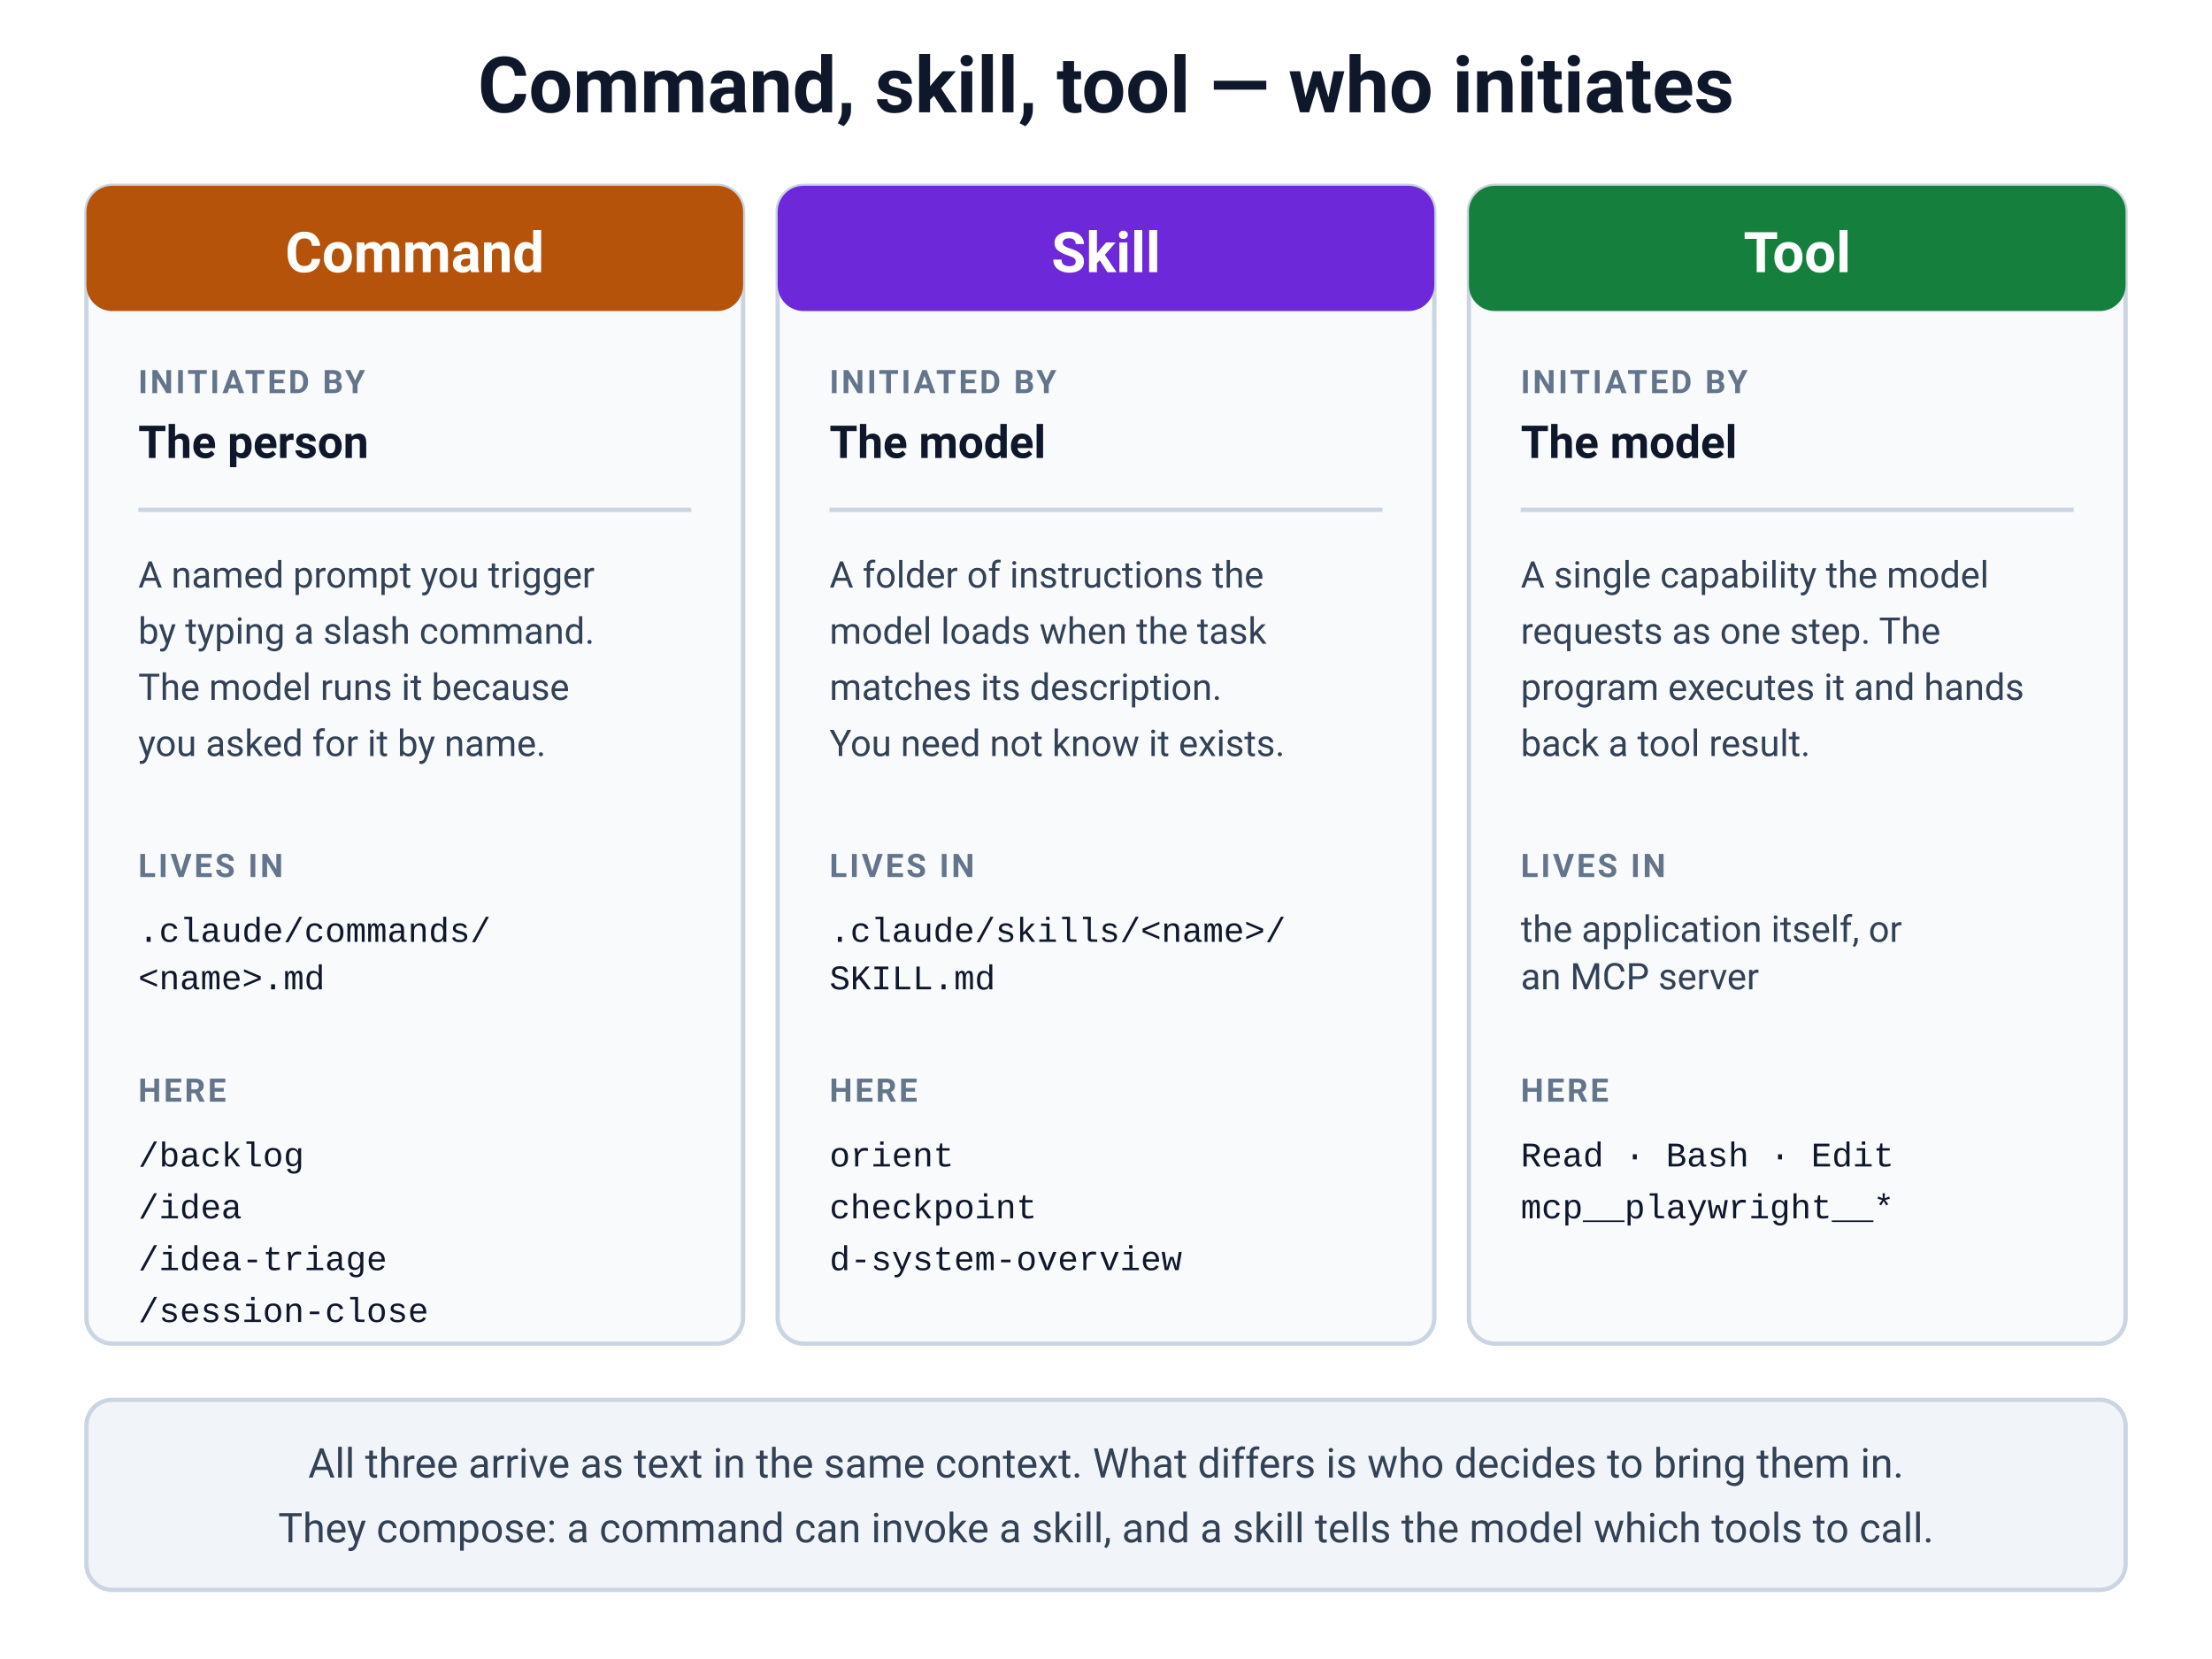
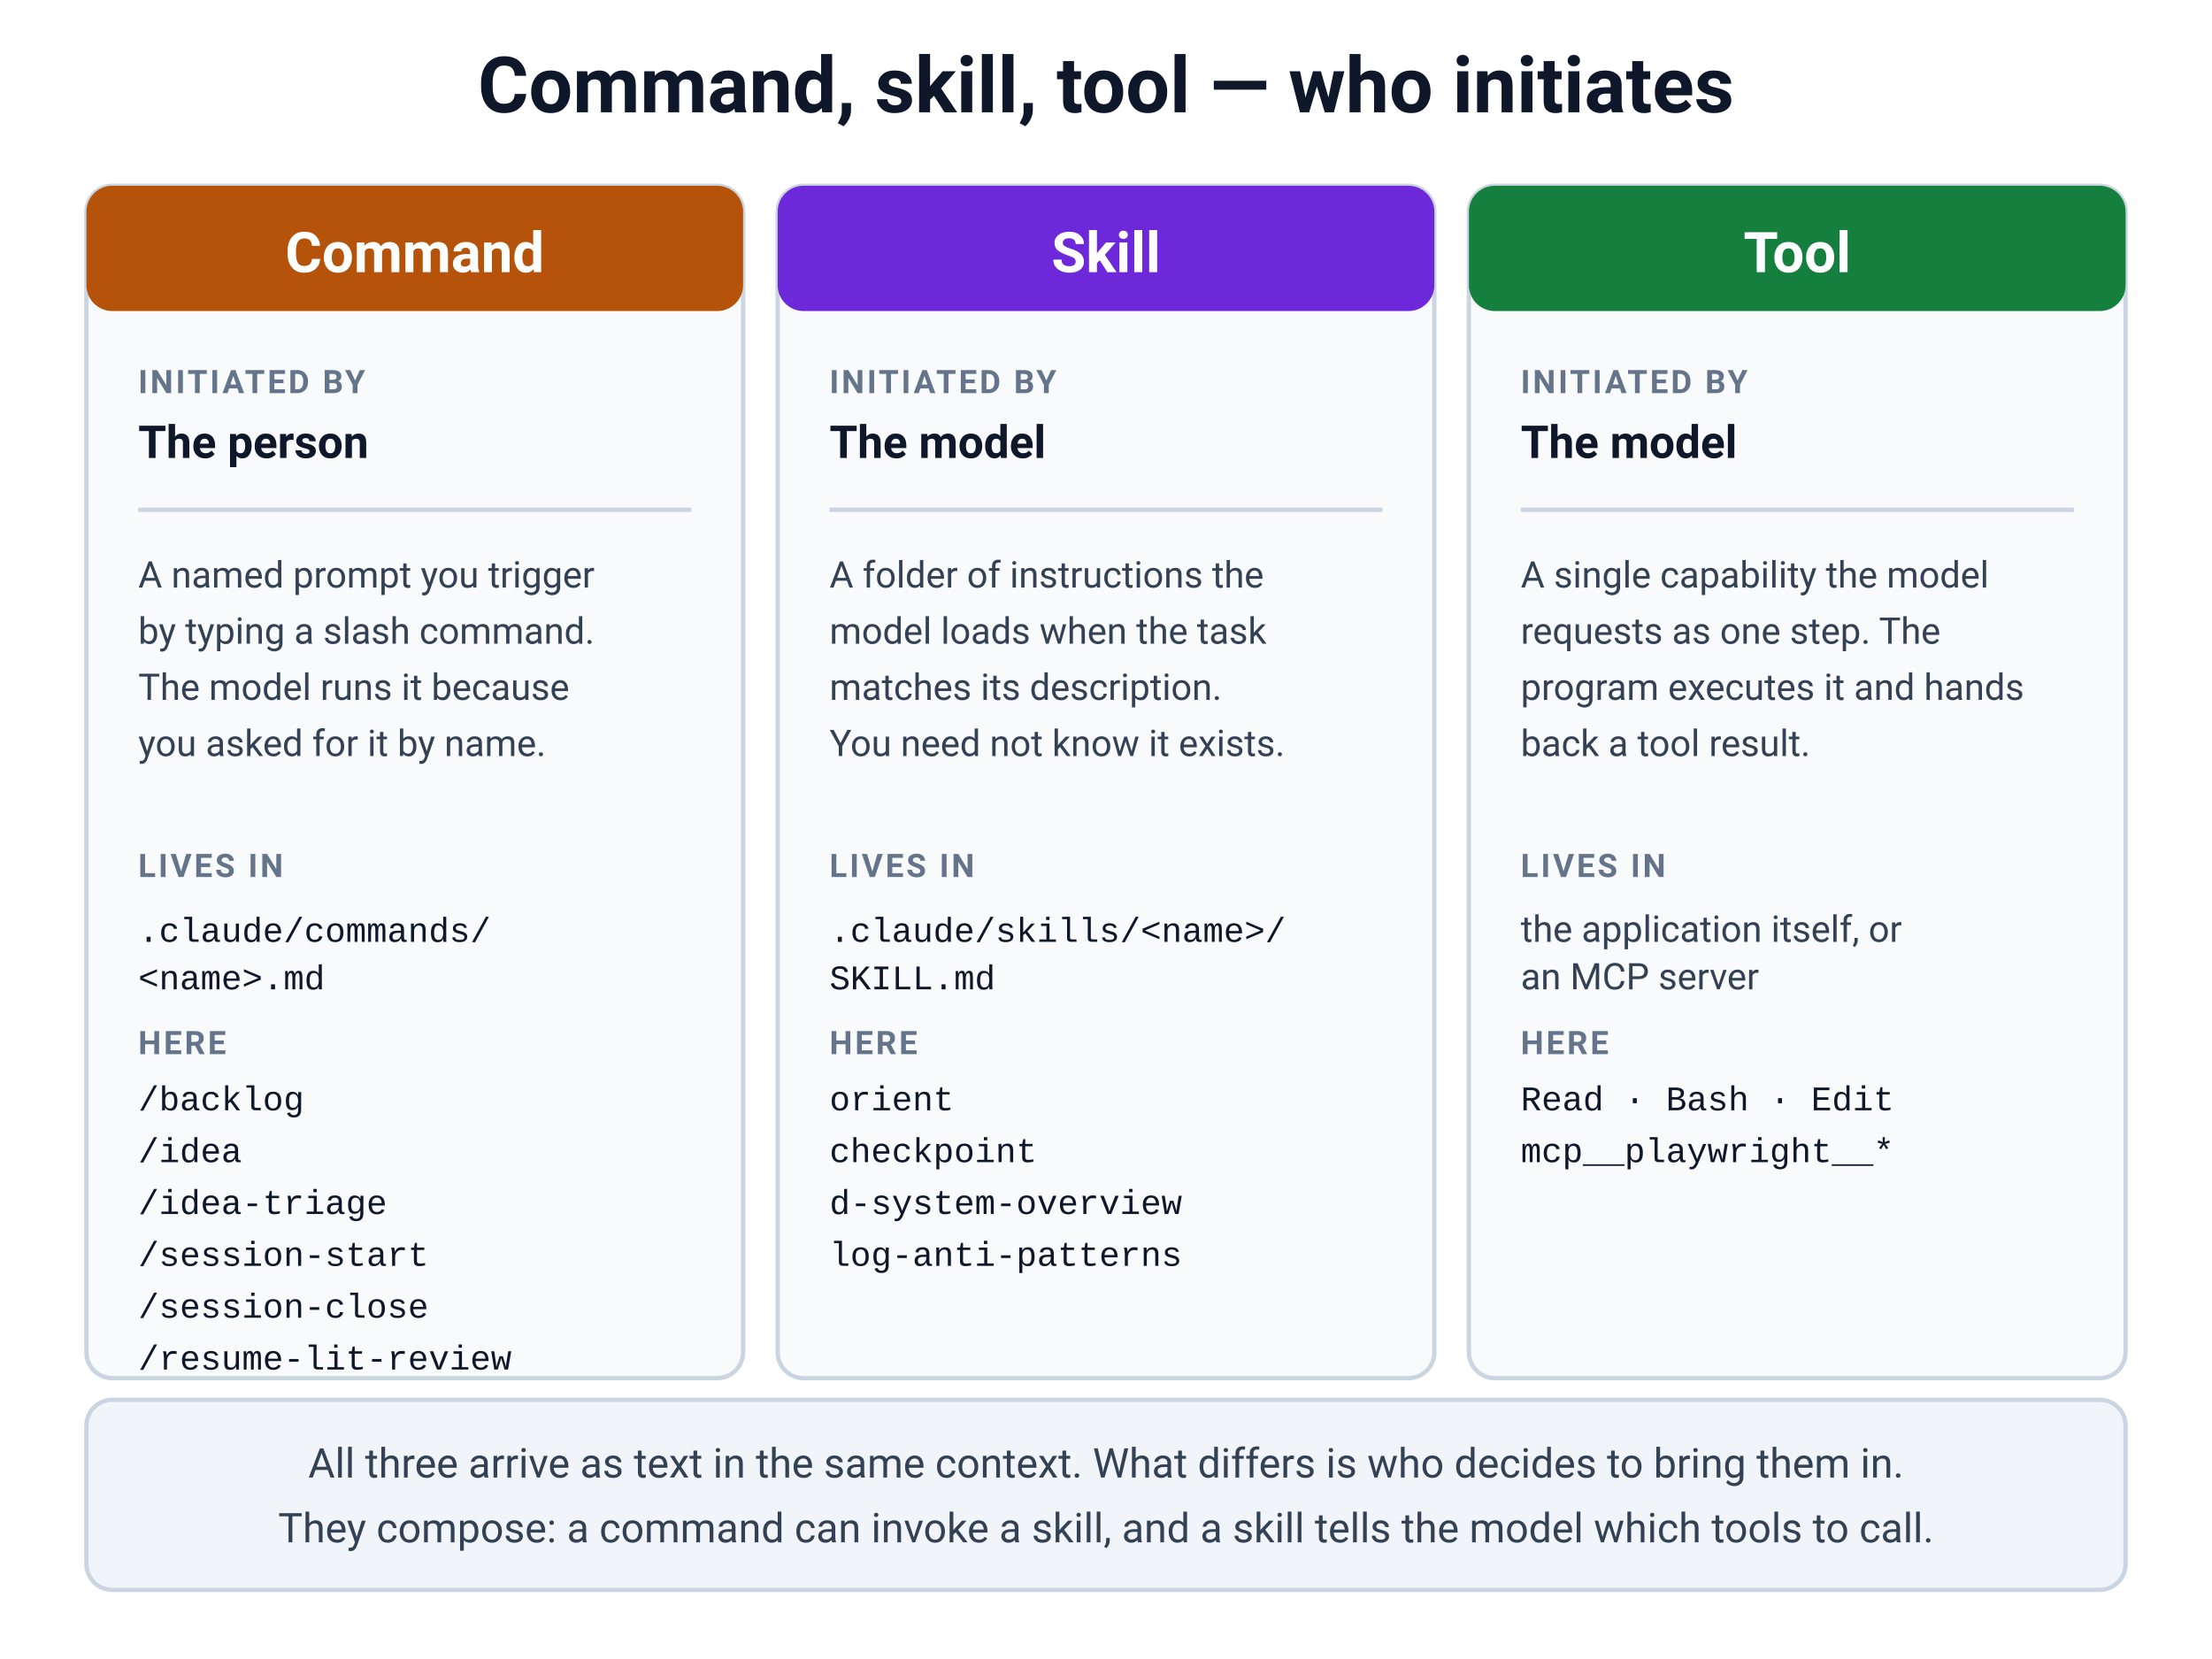
- <svg xmlns="http://www.w3.org/2000/svg" width="1024" height="768" viewBox="0 0 1024 768" role="img" aria-label="Command, skill and tool — who initiates">
+ <svg xmlns="http://www.w3.org/2000/svg" width="1024" height="768" viewBox="0 0 1024 768" role="img" aria-label="Command, skill, tool — who initiates">
  <defs>
    <style>
      text { font-family: ui-sans-serif, system-ui, "Segoe UI", Roboto, Helvetica, Arial, sans-serif; }
      .mono { font-family: ui-monospace, SFMono-Regular, Menlo, Consolas, "Liberation Mono", monospace; font-size: 16px; fill: #0f172a; }
      .title { font-size: 36px; font-weight: 700; fill: #0f172a; }
      .colhead { font-size: 26px; font-weight: 700; fill: #ffffff; }
      .who { font-size: 21px; font-weight: 700; fill: #0f172a; }
      .cap { font-size: 15px; font-weight: 700; fill: #64748b; letter-spacing: 0.08em; }
      .body { font-size: 17px; fill: #334155; }
      .foot { font-size: 19px; fill: #334155; }
      .panel { fill: #f8fafc; stroke: #cbd5e1; stroke-width: 2; }
      .rule { stroke: #cbd5e1; stroke-width: 2; }
      .cmd { fill: #b45309; }
      .skl { fill: #6d28d9; }
      .tl { fill: #15803d; }
      .band { fill: #f1f5f9; stroke: #cbd5e1; stroke-width: 2; }
    </style>
  </defs>
  <rect width="1024" height="768" fill="#ffffff" />
  <text class="title" x="512" y="52" text-anchor="middle">Command, skill, tool — who initiates</text>
-   <rect class="panel" x="40" y="86" width="304" height="536" rx="12" />
+   <rect class="panel" x="40" y="86" width="304" height="552" rx="12" />
  <rect class="cmd" x="40" y="86" width="304" height="58" rx="12" />
  <text class="colhead" x="192" y="126" text-anchor="middle">Command</text>
  <text class="cap" x="64" y="182">INITIATED BY</text>
  <text class="who" x="64" y="212">The person</text>
  <line class="rule" x1="64" y1="236" x2="320" y2="236" />
  <text class="body" x="64" y="272">A named prompt you trigger</text>
  <text class="body" x="64" y="298">by typing a slash command.</text>
  <text class="body" x="64" y="324">The model runs it because</text>
  <text class="body" x="64" y="350">you asked for it by name.</text>
  <text class="cap" x="64" y="406">LIVES IN</text>
  <text class="mono" x="64" y="436">.claude/commands/</text>
  <text class="mono" x="64" y="458">  &lt;name&gt;.md</text>
-   <text class="cap" x="64" y="510">HERE</text>
-   <text class="mono" x="64" y="540">/backlog</text>
-   <text class="mono" x="64" y="564">/idea</text>
-   <text class="mono" x="64" y="588">/idea-triage</text>
-   <text class="mono" x="64" y="612">/session-close</text>
-   <rect class="panel" x="360" y="86" width="304" height="536" rx="12" />
+   <text class="cap" x="64" y="488">HERE</text>
+   <text class="mono" x="64" y="514">/backlog</text>
+   <text class="mono" x="64" y="538">/idea</text>
+   <text class="mono" x="64" y="562">/idea-triage</text>
+   <text class="mono" x="64" y="586">/session-start</text>
+   <text class="mono" x="64" y="610">/session-close</text>
+   <text class="mono" x="64" y="634">/resume-lit-review</text>
+   <rect class="panel" x="360" y="86" width="304" height="552" rx="12" />
  <rect class="skl" x="360" y="86" width="304" height="58" rx="12" />
  <text class="colhead" x="512" y="126" text-anchor="middle">Skill</text>
  <text class="cap" x="384" y="182">INITIATED BY</text>
  <text class="who" x="384" y="212">The model</text>
  <line class="rule" x1="384" y1="236" x2="640" y2="236" />
  <text class="body" x="384" y="272">A folder of instructions the</text>
  <text class="body" x="384" y="298">model loads when the task</text>
  <text class="body" x="384" y="324">matches its description.</text>
  <text class="body" x="384" y="350">You need not know it exists.</text>
  <text class="cap" x="384" y="406">LIVES IN</text>
  <text class="mono" x="384" y="436">.claude/skills/&lt;name&gt;/</text>
  <text class="mono" x="384" y="458">  SKILL.md</text>
-   <text class="cap" x="384" y="510">HERE</text>
-   <text class="mono" x="384" y="540">orient</text>
-   <text class="mono" x="384" y="564">checkpoint</text>
-   <text class="mono" x="384" y="588">d-system-overview</text>
-   <rect class="panel" x="680" y="86" width="304" height="536" rx="12" />
+   <text class="cap" x="384" y="488">HERE</text>
+   <text class="mono" x="384" y="514">orient</text>
+   <text class="mono" x="384" y="538">checkpoint</text>
+   <text class="mono" x="384" y="562">d-system-overview</text>
+   <text class="mono" x="384" y="586">log-anti-patterns</text>
+   <rect class="panel" x="680" y="86" width="304" height="552" rx="12" />
  <rect class="tl" x="680" y="86" width="304" height="58" rx="12" />
  <text class="colhead" x="832" y="126" text-anchor="middle">Tool</text>
  <text class="cap" x="704" y="182">INITIATED BY</text>
  <text class="who" x="704" y="212">The model</text>
  <line class="rule" x1="704" y1="236" x2="960" y2="236" />
  <text class="body" x="704" y="272">A single capability the model</text>
  <text class="body" x="704" y="298">requests as one step. The</text>
  <text class="body" x="704" y="324">program executes it and hands</text>
  <text class="body" x="704" y="350">back a tool result.</text>
  <text class="cap" x="704" y="406">LIVES IN</text>
  <text class="body" x="704" y="436">the application itself, or</text>
  <text class="body" x="704" y="458">an MCP server</text>
-   <text class="cap" x="704" y="510">HERE</text>
-   <text class="mono" x="704" y="540">Read · Bash · Edit</text>
-   <text class="mono" x="704" y="564">mcp__playwright__*</text>
+   <text class="cap" x="704" y="488">HERE</text>
+   <text class="mono" x="704" y="514">Read · Bash · Edit</text>
+   <text class="mono" x="704" y="538">mcp__playwright__*</text>
  <rect class="band" x="40" y="648" width="944" height="88" rx="12" />
  <text class="foot" x="512" y="684" text-anchor="middle">All three arrive as text in the same context. What differs is who decides to bring them in.</text>
  <text class="foot" x="512" y="714" text-anchor="middle">They compose: a command can invoke a skill, and a skill tells the model which tools to call.</text>
</svg>
